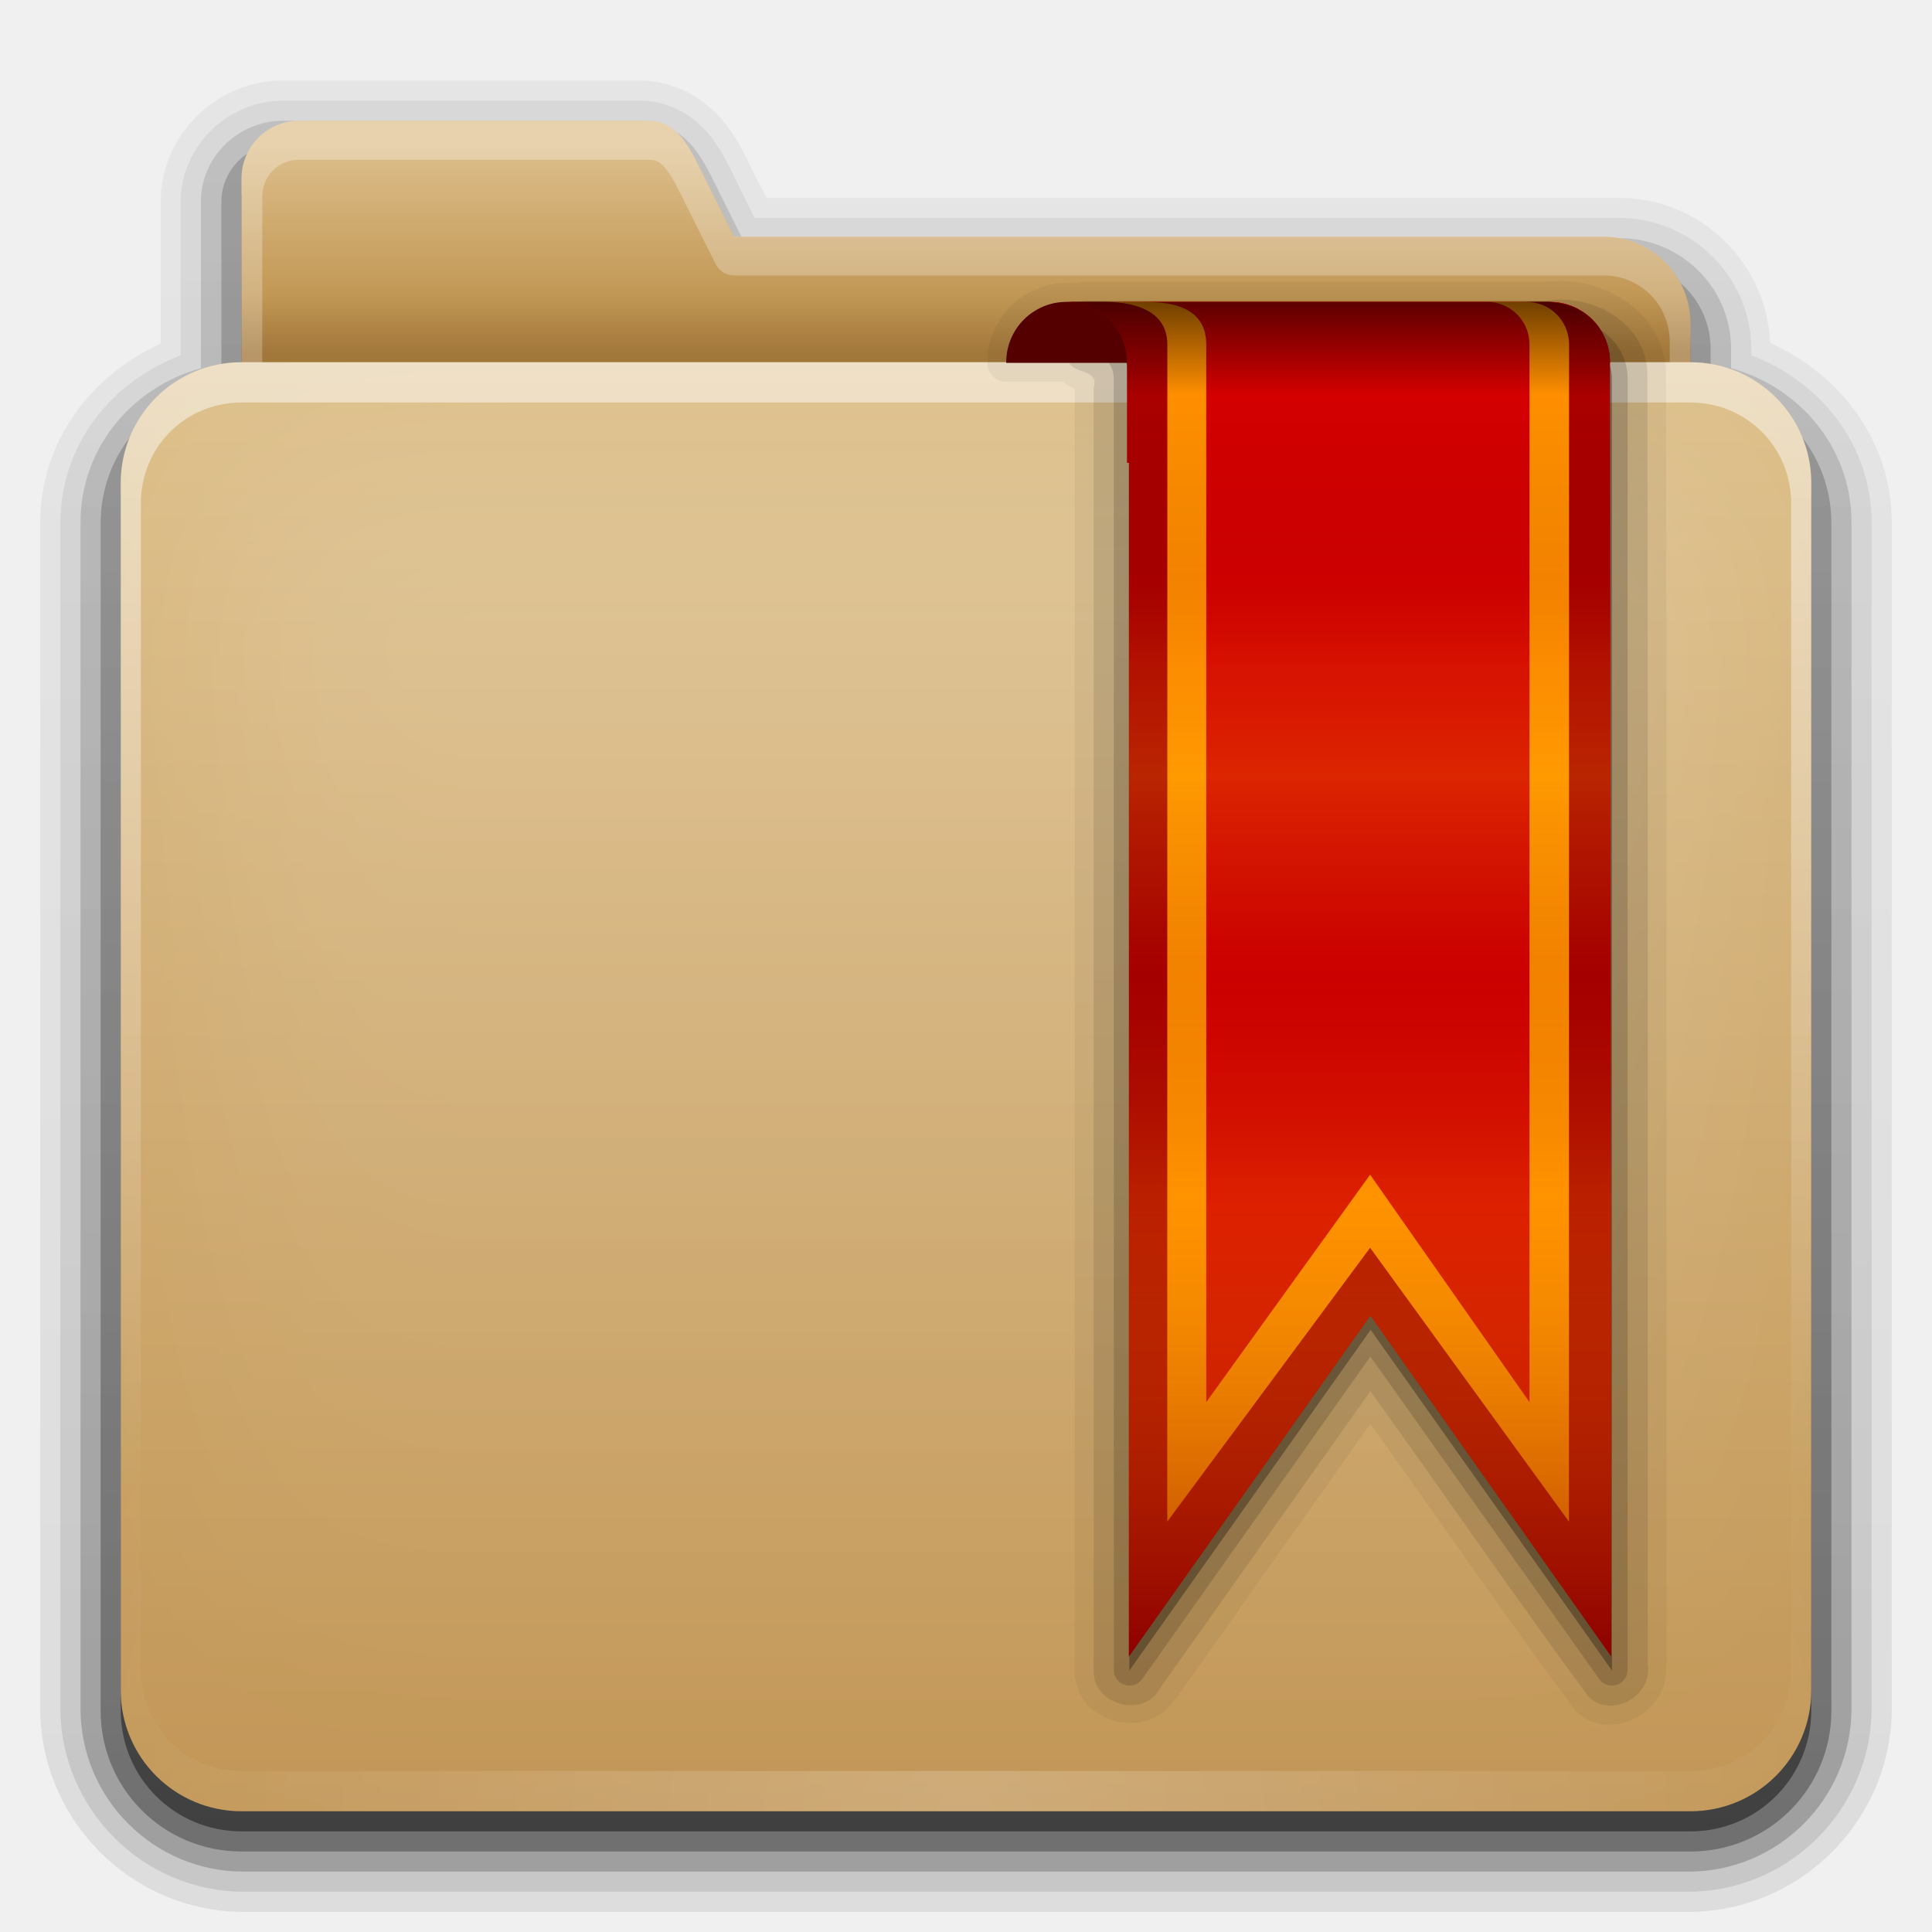
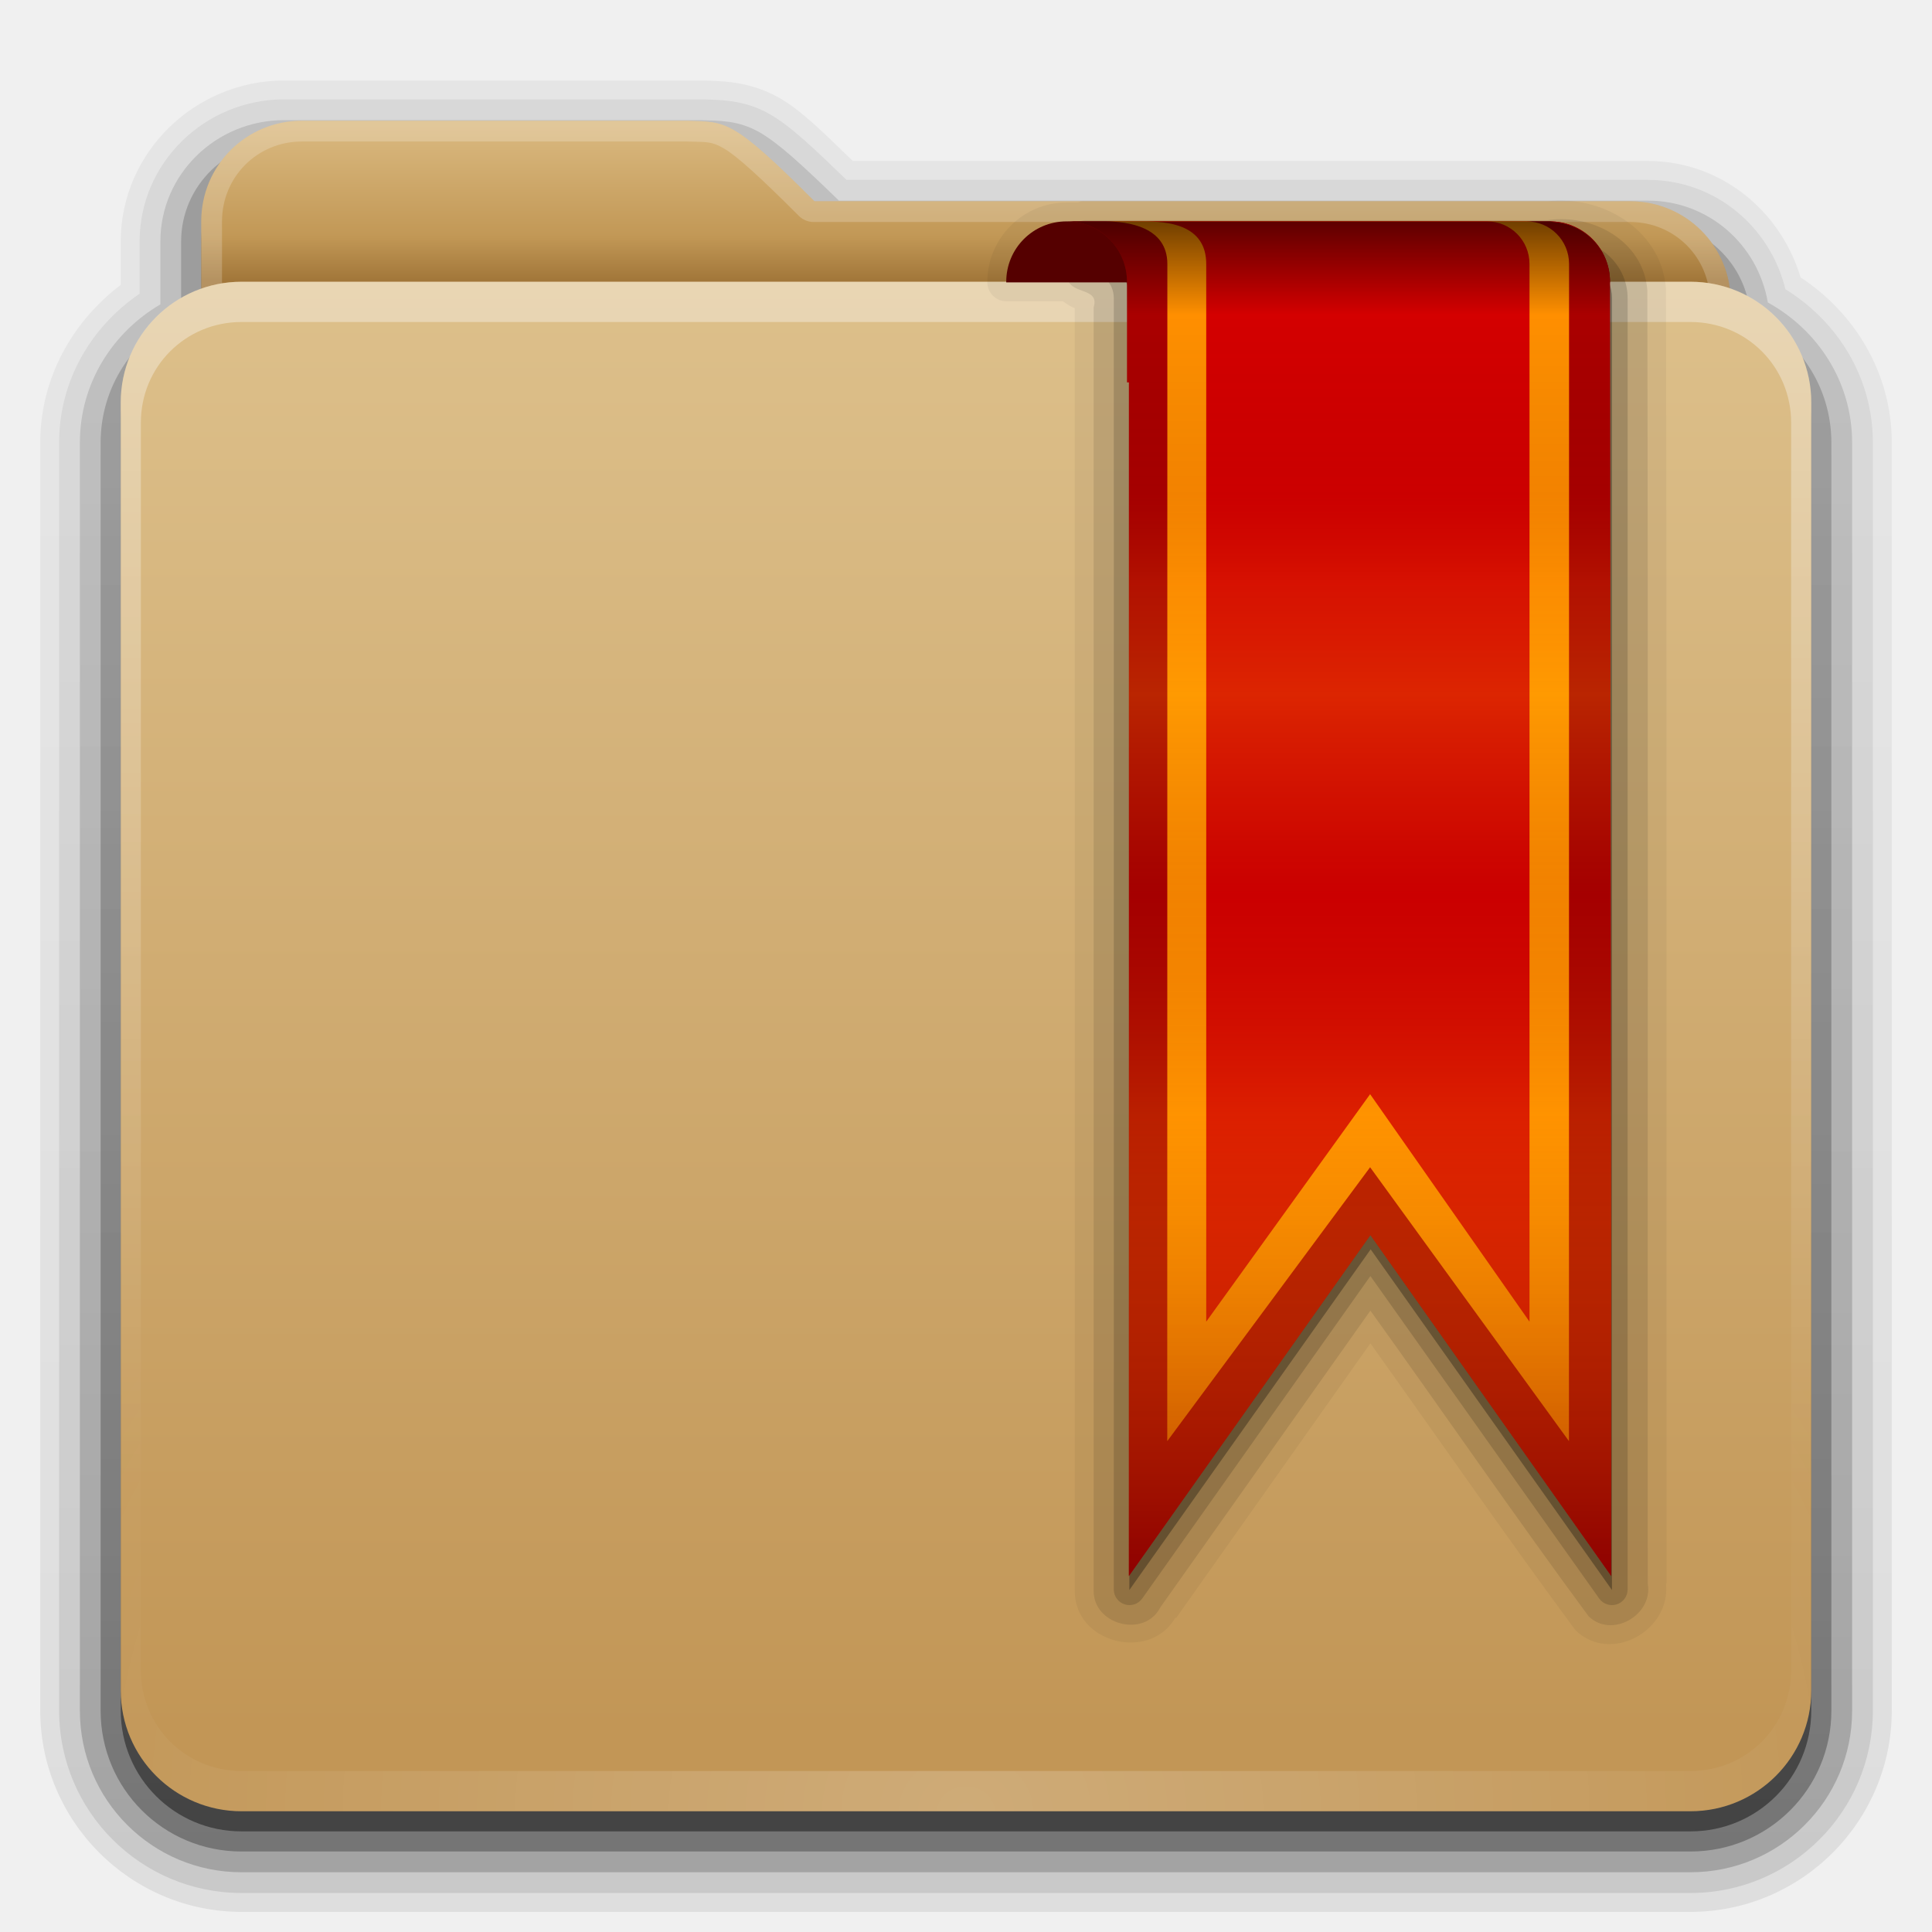
- <svg xmlns="http://www.w3.org/2000/svg" xmlns:xlink="http://www.w3.org/1999/xlink" version="1.0" width="96" height="96" id="svg2408">
+ <svg xmlns="http://www.w3.org/2000/svg" xmlns:xlink="http://www.w3.org/1999/xlink" version="1.0" width="96" height="96" id="svg2408" style="enable-background:new">
  <defs id="defs2410">
+     <linearGradient id="linearGradient4008">
+       <stop id="stop4010" style="stop-color:#dab980;stop-opacity:1" offset="0" />
+       <stop id="stop4012" style="stop-color:#c29856;stop-opacity:1" offset="0.717" />
+       <stop id="stop4014" style="stop-color:#a2773a;stop-opacity:1" offset="1" />
+     </linearGradient>
    <linearGradient id="linearGradient3874">
      <stop id="stop3876" style="stop-color:#ffffff;stop-opacity:1" offset="0" />
      <stop id="stop3878" style="stop-color:#ffffff;stop-opacity:0" offset="1" />
    </linearGradient>
    <linearGradient x1="11.794" y1="3.213" x2="11.794" y2="20.137" id="linearGradient3317" gradientUnits="userSpaceOnUse" gradientTransform="scale(1.059853,0.9435274)">
      <stop id="stop3319" style="stop-color:#c6953a;stop-opacity:1" offset="0" />
      <stop id="stop3321" style="stop-color:#ab7a1f;stop-opacity:1" offset="1" />
    </linearGradient>
    <linearGradient x1="48.036" y1="25.911" x2="48.036" y2="85.821" id="linearGradient3361" xlink:href="#linearGradient3317" gradientUnits="userSpaceOnUse" />
-     <linearGradient id="linearGradient3348">
-       <stop id="stop3350" style="stop-color:#ddbf8b;stop-opacity:1" offset="0" />
-       <stop id="stop3356" style="stop-color:#c29856;stop-opacity:1" offset="0.717" />
-       <stop id="stop3352" style="stop-color:#a2773a;stop-opacity:1" offset="1" />
-     </linearGradient>
    <linearGradient id="linearGradient3187">
      <stop id="stop3189" style="stop-color:#c29656;stop-opacity:1" offset="0" />
      <stop id="stop3191" style="stop-color:#ddc08b;stop-opacity:1" offset="1" />
    </linearGradient>
    <linearGradient x1="45.448" y1="80.472" x2="45.448" y2="7.017" id="ButtonShadow" gradientUnits="userSpaceOnUse" gradientTransform="matrix(1.005865,0,0,0.994169,0,12)">
      <stop id="stop3750" style="stop-color:#000000;stop-opacity:1" offset="0" />
      <stop id="stop3752" style="stop-color:#000000;stop-opacity:0.588" offset="1" />
    </linearGradient>
-     <linearGradient id="linearGradient3737">
-       <stop id="stop3739" style="stop-color:#ffffff;stop-opacity:1" offset="0" />
-       <stop id="stop3741" style="stop-color:#ffffff;stop-opacity:0" offset="1" />
-     </linearGradient>
-     <linearGradient x1="48" y1="78" x2="48" y2="5.988" id="linearGradient3706" xlink:href="#linearGradient3187" gradientUnits="userSpaceOnUse" gradientTransform="translate(0,12)" />
+     <linearGradient x1="48" y1="78" x2="48" y2="5.988" id="linearGradient3706" xlink:href="#linearGradient3187" gradientUnits="userSpaceOnUse" gradientTransform="translate(0,8)" />
    <filter color-interpolation-filters="sRGB" id="filter3174">
      <feGaussianBlur id="feGaussianBlur3176" stdDeviation="1.71" />
    </filter>
-     <linearGradient x1="36.357" y1="18" x2="36.357" y2="73.995" id="linearGradient3188" xlink:href="#linearGradient3737" gradientUnits="userSpaceOnUse" />
-     <linearGradient x1="23.607" y1="6" x2="23.607" y2="58.466" id="linearGradient4010" xlink:href="#linearGradient3737" gradientUnits="userSpaceOnUse" />
-     <linearGradient x1="34.86" y1="17.736" x2="34.86" y2="32.013" id="linearGradient4023" xlink:href="#linearGradient3348" gradientUnits="userSpaceOnUse" gradientTransform="matrix(0.72,0,0,0.72,1.92,-5.52)" />
-     <linearGradient id="linearGradient3737-5">
-       <stop id="stop3739-0" style="stop-color:#ffffff;stop-opacity:1" offset="0" />
-       <stop id="stop3741-4" style="stop-color:#ffffff;stop-opacity:0" offset="1" />
-     </linearGradient>
-     <radialGradient cx="48" cy="90.172" r="42" fx="48" fy="90.172" id="radialGradient2874" xlink:href="#linearGradient3737-5" gradientUnits="userSpaceOnUse" gradientTransform="matrix(1.157313,0,0,0.9959077,-7.551021,0.1971319)" />
    <linearGradient x1="45.448" y1="80.472" x2="45.448" y2="5.297" id="linearGradient3664" xlink:href="#ButtonShadow" gradientUnits="userSpaceOnUse" gradientTransform="matrix(1.005865,0,0,0.994169,0,12)" />
-     <linearGradient x1="26.5" y1="90.313" x2="26.5" y2="6.917" id="linearGradient3671" xlink:href="#ButtonShadow" gradientUnits="userSpaceOnUse" />
-     <linearGradient x1="26.5" y1="90.313" x2="26.5" y2="6.917" id="linearGradient3692" xlink:href="#ButtonShadow" gradientUnits="userSpaceOnUse" gradientTransform="matrix(1.027778,0,0,1.012731,-1.333333,0.03087963)" />
-     <linearGradient x1="26.5" y1="90.313" x2="26.5" y2="6.917" id="linearGradient3701" xlink:href="#ButtonShadow" gradientUnits="userSpaceOnUse" gradientTransform="matrix(1.027778,0,0,1.012731,-1.333333,0.03087963)" />
-     <linearGradient x1="26.5" y1="90.313" x2="26.5" y2="6.917" id="linearGradient3709" xlink:href="#ButtonShadow" gradientUnits="userSpaceOnUse" gradientTransform="matrix(1.027778,0,0,1.012731,-1.333333,0.03087963)" />
-     <linearGradient x1="26.5" y1="90.313" x2="26.5" y2="6.917" id="linearGradient3717" xlink:href="#ButtonShadow" gradientUnits="userSpaceOnUse" gradientTransform="matrix(1.027778,0,0,1.012731,-1.333333,0.03087963)" />
    <clipPath id="clipPath3860">
      <rect width="84" height="72" rx="6" ry="6" x="6" y="18" id="rect3862" style="fill:#ff00ff;fill-opacity:1;fill-rule:nonzero;stroke:none" />
    </clipPath>
    <filter x="-0.166" y="-0.197" width="1.331" height="1.394" color-interpolation-filters="sRGB" id="filter3870">
      <feGaussianBlur id="feGaussianBlur3872" stdDeviation="5.17" />
    </filter>
-     <linearGradient x1="48.022" y1="22.933" x2="48.022" y2="88.348" id="linearGradient3880" xlink:href="#linearGradient3874" gradientUnits="userSpaceOnUse" />
-     <linearGradient x1="45.5" y1="0.481" x2="45.5" y2="96.025" id="linearGradient2600" xlink:href="#linearGradient3179" gradientUnits="userSpaceOnUse" gradientTransform="matrix(0.7053571,0,0,0.7053571,34.92857,14.58929)" />
-     <linearGradient id="linearGradient3179">
-       <stop id="stop3181" style="stop-color:#000000;stop-opacity:0.569" offset="0" />
-       <stop id="stop3187" style="stop-color:#000000;stop-opacity:0" offset="0.07" />
-       <stop id="stop3194" style="stop-color:#750202;stop-opacity:0.09" offset="0.203" />
-       <stop id="stop3200" style="stop-color:#e47b04;stop-opacity:0.137" offset="0.266" />
-       <stop id="stop3190" style="stop-color:#ffc906;stop-opacity:0.184" offset="0.35" />
-       <stop id="stop3198" style="stop-color:#b76403;stop-opacity:0.137" offset="0.439" />
-       <stop id="stop3192" style="stop-color:#700000;stop-opacity:0.09" offset="0.498" />
-       <stop id="stop3196" style="stop-color:#fda100;stop-opacity:0.192" offset="0.659" />
-       <stop id="stop3183" style="stop-color:#7c0000;stop-opacity:0.61" offset="1" />
+     <linearGradient x1="48.022" y1="22.933" x2="48.022" y2="81.481" id="linearGradient3123" xlink:href="#linearGradient3874" gradientUnits="userSpaceOnUse" />
+     <linearGradient x1="34.86" y1="16.275" x2="34.86" y2="26.987" id="linearGradient3105" xlink:href="#linearGradient4008" gradientUnits="userSpaceOnUse" gradientTransform="matrix(0.72,0,0,0.72,1.92,-5.52)" />
+     <linearGradient x1="43" y1="91" x2="43" y2="7" id="linearGradient3952" xlink:href="#ButtonShadow" gradientUnits="userSpaceOnUse" />
+     <linearGradient x1="45" y1="92" x2="45" y2="7" id="linearGradient3961" xlink:href="#ButtonShadow" gradientUnits="userSpaceOnUse" />
+     <linearGradient x1="45" y1="92" x2="45" y2="7" id="linearGradient3969" xlink:href="#ButtonShadow" gradientUnits="userSpaceOnUse" />
+     <linearGradient x1="45" y1="92" x2="45" y2="7" id="linearGradient3977" xlink:href="#ButtonShadow" gradientUnits="userSpaceOnUse" />
+     <linearGradient x1="45" y1="92" x2="45" y2="7" id="linearGradient3986" xlink:href="#ButtonShadow" gradientUnits="userSpaceOnUse" />
+     <radialGradient cx="48" cy="90.172" r="42" fx="48" fy="90.172" id="radialGradient2874" xlink:href="#linearGradient3737-5" gradientUnits="userSpaceOnUse" gradientTransform="matrix(1.157313,0,0,0.9959077,-7.551021,0.197132)" />
+     <linearGradient id="linearGradient3737-5">
+       <stop id="stop3739-0" style="stop-color:#ffffff;stop-opacity:1" offset="0" />
+       <stop id="stop3741-4" style="stop-color:#ffffff;stop-opacity:0" offset="1" />
+     </linearGradient>
+     <linearGradient id="linearGradient3737">
+       <stop id="stop3739" style="stop-color:#ffffff;stop-opacity:1" offset="0" />
+       <stop id="stop3741" style="stop-color:#ffffff;stop-opacity:0" offset="1" />
+     </linearGradient>
+     <linearGradient x1="36.357" y1="16" x2="36.357" y2="73.995" id="linearGradient3916" xlink:href="#linearGradient3737" gradientUnits="userSpaceOnUse" />
+     <linearGradient x1="45.5" y1="0.481" x2="45.5" y2="96.025" id="linearGradient2600" xlink:href="#linearGradient3179-1" gradientUnits="userSpaceOnUse" gradientTransform="matrix(0.7053571,0,0,0.7053571,34.92857,10.58929)" />
+     <linearGradient id="linearGradient3179-1">
+       <stop id="stop3181-3" style="stop-color:#000000;stop-opacity:0.569" offset="0" />
+       <stop id="stop3187-1" style="stop-color:#000000;stop-opacity:0" offset="0.07" />
+       <stop id="stop3194-1" style="stop-color:#750202;stop-opacity:0.09" offset="0.203" />
+       <stop id="stop3200-0" style="stop-color:#e47b04;stop-opacity:0.137" offset="0.266" />
+       <stop id="stop3190-3" style="stop-color:#ffc906;stop-opacity:0.184" offset="0.35" />
+       <stop id="stop3198-4" style="stop-color:#b76403;stop-opacity:0.137" offset="0.439" />
+       <stop id="stop3192-0" style="stop-color:#700000;stop-opacity:0.09" offset="0.498" />
+       <stop id="stop3196-3" style="stop-color:#fda100;stop-opacity:0.192" offset="0.659" />
+       <stop id="stop3183-9" style="stop-color:#7c0000;stop-opacity:0.61" offset="1" />
    </linearGradient>
  </defs>
  <g id="layer2" style="display:none">
    <path d="M 14.969,8.803 C 13.329,8.803 12,10.085 12,11.678 L 12,19 c -3.324,0 -7,2.676 -7,6 l 0,61 c 0,3.324 2.676,6 6,6 l 74,0 c 3.324,0 6,-2.676 6,-6 l 0,-61 c 0,-3.324 -3.747,-6 -7.071,-6 l 0,-0.135 c 0,-2.389 -1.978,-4.312 -4.438,-4.312 l -43.335,0 -1.469,-2.875 C 33.954,10.253 33.359,8.803 31.719,8.803 l -16.75,0 z" id="rect3745" style="opacity:0.9;fill:url(#linearGradient3664);fill-opacity:1;fill-rule:nonzero;stroke:none;filter:url(#filter3174)" />
  </g>
  <g id="layer4" style="display:inline">
-     <path d="M 13.969,4 C 10.668,4 7.875,6.693 7.875,10.031 l 0,7.062 c -3.436,1.561 -6,4.841 -6,8.906 l 0,59 c 0,5.561 4.564,10.125 10.125,10.125 l 72,0 c 5.561,0 10.125,-4.564 10.125,-10.125 l 0,-59 c 0,-4.091 -2.594,-7.389 -6.062,-8.938 -0.16,-3.993 -3.474,-7.219 -7.5,-7.219 l -42.5,0 L 37.438,8.625 C 37.135,8.029 36.735,7.04 35.938,6.062 35.034,4.956 33.554,4 31.719,4 l -17.75,0 z" transform="matrix(0.99729,0,0,0.9986283,0.1300813,0.00548697)" id="path3715" style="opacity:0.08;fill:url(#linearGradient3717);fill-opacity:1;fill-rule:nonzero;stroke:none;display:inline" />
-     <path d="m 13.969,4.969 c -2.783,0 -5.125,2.257 -5.125,5.062 l 0,7.312 0,0.312 c -3.437,1.29 -6,4.44 -6,8.344 l 0,59 c 0,5.04 4.116,9.156 9.156,9.156 l 72,0 c 5.04,0 9.156,-4.116 9.156,-9.156 l 0,-59 c 0,-3.904 -2.563,-7.053 -6,-8.344 l 0,-0.312 c 0,-3.603 -2.985,-6.531 -6.594,-6.531 l -43.094,0 -0.875,-1.75 C 36.264,8.412 35.884,7.51 35.188,6.656 34.437,5.737 33.229,4.969 31.719,4.969 l -17.75,0 z" transform="matrix(0.9965398,0,0,0.9978977,0.16609,0.04169587)" id="path3707" style="opacity:0.1;fill:url(#linearGradient3709);fill-opacity:1;fill-rule:nonzero;stroke:none;display:inline" />
-     <path d="M 13.969,6 C 11.737,6 9.875,7.797 9.875,10.031 l 0,7.312 0,0.969 c -3.428,0.951 -6,3.959 -6,7.688 l 0,59 c 0,4.484 3.641,8.125 8.125,8.125 l 72,0 c 4.484,0 8.125,-3.641 8.125,-8.125 l 0,-59 c 0,-3.728 -2.572,-6.737 -6,-7.688 l 0,-0.969 c 0,-3.038 -2.506,-5.5 -5.562,-5.5 l -43.719,0 -1.156,-2.312 C 35.334,8.836 34.988,8.026 34.406,7.312 33.824,6.599 32.874,6 31.719,6 l -17.75,0 z" transform="matrix(0.9971671,0,0,0.9985653,0.1359773,0.00860832)" id="path3698" style="opacity:0.2;fill:url(#linearGradient3701);fill-opacity:1;fill-rule:nonzero;stroke:none;display:inline" />
-     <path d="M 13.969,7.125 C 12.329,7.125 11,8.415 11,10.031 l 0,7.312 0,1.75 C 7.603,19.579 5,22.464 5,26 l 0,59 c 0,3.878 3.122,7 7,7 l 72,0 c 3.878,0 7,-3.122 7,-7 l 0,-59 c 0,-3.536 -2.603,-6.421 -6,-6.906 l 0,-1.75 c 0,-2.424 -1.978,-4.375 -4.438,-4.375 l -44.406,0 -1.469,-2.938 C 33.954,8.586 33.359,7.125 31.719,7.125 l -17.75,0 z" id="path3679" style="opacity:0.3;fill:url(#linearGradient3692);fill-opacity:1;fill-rule:nonzero;stroke:none;display:inline" />
-     <path d="M 14.875,7 C 13.279,7 12,8.279 12,9.875 L 12,17.094 12,19 c -3.324,0 -6,2.676 -6,6 l 0,60 c 0,3.324 2.676,6 6,6 l 72,0 c 3.324,0 6,-2.676 6,-6 l 0,-60 c 0,-3.324 -2.676,-6 -6,-6 l 0,-1.906 C 84,14.7 82.081,12.75 79.688,12.75 l -43.219,0 -1.438,-2.875 C 34.318,8.448 33.752,7 32.156,7 L 14.875,7 z" id="path2885" style="opacity:0.45;fill:url(#linearGradient3671);fill-opacity:1;fill-rule:nonzero;stroke:none;display:inline" />
+     <path d="M 14.125,4 C 9.691,4 6,7.568 6,12 l 0,2.156 C 3.624,15.958 2,18.759 2,22 l 0,63 c 0,5.504 4.496,10 10,10 l 72,0 c 5.504,0 10,-4.496 10,-10 L 94,22 C 94,18.517 92.147,15.547 89.469,13.781 88.482,10.492 85.526,8 81.875,8 l -39.5,0 C 40.972,6.645 39.835,5.49 38.688,4.844 37.192,4.001 35.757,4.03 34.875,4 a 0.928,0.928 0 0 0 -0.031,0 c -0.001,-1.73e-5 -0.03,-1.73e-5 -0.031,0 L 34.781,4 14.125,4 z" id="path3984" style="opacity:0.08;fill:url(#linearGradient3986);fill-opacity:1;fill-rule:nonzero;stroke:none;display:inline" />
+     <path d="M 14.125,4.938 C 10.184,4.938 6.938,8.081 6.938,12 l 0,2.594 c -2.383,1.622 -4,4.294 -4,7.406 l 0,63 c 0,5.001 4.061,9.062 9.062,9.062 l 72,0 c 5.001,0 9.062,-4.061 9.062,-9.062 l 0,-63 c 0,-3.261 -1.773,-6.04 -4.344,-7.625 C 87.958,11.279 85.241,8.938 81.875,8.938 l -39.812,0 C 40.465,7.396 39.29,6.26 38.219,5.656 36.946,4.939 35.771,4.969 34.844,4.938 a 1.044,1.044 0 0 0 -0.031,0 c -10e-7,0 -0.031,0 -0.031,0 l -20.656,0 z" id="path3975" style="opacity:0.1;fill:url(#linearGradient3977);fill-opacity:1;fill-rule:nonzero;stroke:none;display:inline" />
+     <path d="M 14.125,5.969 C 10.736,5.969 7.969,8.657 7.969,12 l 0,3.125 c -2.375,1.394 -4,3.92 -4,6.875 l 0,63 c 0,4.438 3.593,8.031 8.031,8.031 l 72,0 c 4.438,0 8.031,-3.593 8.031,-8.031 l 0,-63 c 0,-3.032 -1.712,-5.604 -4.188,-6.969 -0.492,-2.86 -2.929,-5.062 -5.969,-5.062 l -40.188,0 C 39.853,8.194 38.679,7.103 37.719,6.562 36.681,5.978 35.778,6.001 34.812,5.969 a 1.044,1.044 0 0 0 -0.031,0 l -20.656,0 z" id="path3967" style="opacity:0.2;fill:url(#linearGradient3969);fill-opacity:1;fill-rule:nonzero;stroke:none;display:inline" />
+     <path d="M 14.125,7 C 11.282,7 9,9.23 9,12 l 0,3.688 C 6.636,16.809 5,19.2 5,22 l 0,63 c 0,3.878 3.122,7 7,7 l 72,0 c 3.878,0 7,-3.122 7,-7 L 91,22 C 91,19.19 89.347,16.804 86.969,15.688 86.799,13.069 84.607,11 81.875,11 l -40.594,0 c -4.221,-4.112 -4.503,-3.933 -6.5,-4 L 14.125,7 z" id="path3908-1" style="opacity:0.3;fill:url(#linearGradient3961);fill-opacity:1;fill-rule:nonzero;stroke:none;display:inline" />
+     <path d="m 15,7 c -2.77,0 -5,2.23 -5,5 l 0,3.344 C 7.666,16.165 6,18.379 6,21 l 0,64 c 0,3.324 2.676,6 6,6 l 72,0 c 3.324,0 6,-2.676 6,-6 L 90,21 C 90,18.358 88.3,16.149 85.938,15.344 85.611,12.893 83.542,11 81,11 L 40.469,11 C 36.356,6.888 36.102,7.067 34.156,7 L 15,7 z" id="path3941" style="opacity:0.45;fill:url(#linearGradient3952);fill-opacity:1;fill-rule:nonzero;stroke:none;display:inline" />
  </g>
  <g id="layer3" style="display:inline">
-     <path d="M 14.88,6 C 13.284,6 12,7.284 12,8.88 l 0,7.2 0,50.4 0,4.32 c 0,2.393 1.927,4.32 4.32,4.32 l 63.36,0 c 2.393,0 4.32,-1.927 4.32,-4.32 l 0,-54.72 c 0,-2.393 -1.927,-4.32 -4.32,-4.32 l -43.2,0 -1.44,-2.88 C 34.326,7.453 33.756,6 32.16,6 L 14.88,6 z" id="rect3325" style="fill:url(#linearGradient4023);fill-opacity:1;fill-rule:nonzero;stroke:none;display:inline" />
-     <path d="M 14.875,6 C 13.279,6 12,7.279 12,8.875 l 0,7.219 0,50.375 0,4.344 c 0,2.393 1.919,4.312 4.312,4.312 l 63.375,0 C 82.081,75.125 84,73.206 84,70.812 L 84,16.094 C 84,13.7 82.081,11.75 79.688,11.75 l -43.219,0 -1.438,-2.875 C 34.318,7.448 33.752,6 32.156,6 L 14.875,6 z m 0,1.938 17.281,0 c 0.487,0 0.66,0.113 0.969,0.5 0.308,0.387 0.63,1.072 1,1.812 l 1.438,2.875 c 0.173,0.342 0.523,0.559 0.906,0.562 l 43.219,0 c 1.835,0 3.281,1.468 3.281,3.312 l 0,54.719 c 0,1.844 -1.437,3.281 -3.281,3.281 l -63.375,0 c -1.844,0 -3.281,-1.437 -3.281,-3.281 l 0,-4.344 0,-50.375 0,-7.219 c 0,-1.047 0.797,-1.844 1.844,-1.844 z" id="path3997" style="opacity:0.3;fill:url(#linearGradient4010);fill-opacity:1;fill-rule:nonzero;stroke:none;display:inline" />
    <rect width="75" height="62.679" rx="6" ry="6" x="10.536" y="23.143" id="rect3352" style="fill:url(#linearGradient3361);fill-opacity:1;fill-rule:nonzero;stroke:none;display:inline" />
+     <path d="m 15,6 c -2.77,0 -5,2.23 -5,5 l 0,59.812 c 0,2.393 1.919,4.312 4.312,4.312 l 67.375,0 C 84.081,75.125 86,73.206 86,70.812 L 86,15 c 0,-2.77 -2.23,-5 -5,-5 L 40.469,10 C 36.356,5.888 36.102,6.067 34.156,6 z" id="path3908" style="fill:url(#linearGradient3105);fill-opacity:1;fill-rule:nonzero;stroke:none;display:inline" />
+     <path d="m 15,6 c -2.77,0 -5,2.23 -5,5 l 0,59.812 c 0,2.393 1.919,4.312 4.312,4.312 l 67.375,0 C 84.081,75.125 86,73.206 86,70.812 L 86,15 c 0,-2.77 -2.23,-5 -5,-5 L 40.469,10 C 36.356,5.888 36.102,6.067 34.156,6 L 15,6 z m 0,1.031 19.125,0 0.031,0 c 0.965,0.031 1.193,-0.017 1.812,0.344 0.63,0.367 1.707,1.332 3.75,3.375 a 1.044,1.044 0 0 0 0.75,0.281 l 40.531,0 c 2.21,0 3.969,1.759 3.969,3.969 l 0,55.812 c 0,1.835 -1.446,3.281 -3.281,3.281 l -67.375,0 c -1.835,0 -3.281,-1.446 -3.281,-3.281 l 0,-59.812 c 0,-2.21 1.759,-3.969 3.969,-3.969 z" id="path3108" style="opacity:0.2;fill:#ffffff;fill-opacity:1;fill-rule:nonzero;stroke:none;display:inline" />
  </g>
-   <g id="layer1">
-     <rect width="84" height="72" rx="6" ry="6" x="6" y="18" id="rect2419" style="fill:url(#linearGradient3706);fill-opacity:1;fill-rule:nonzero;stroke:none" />
-     <path d="m 12,18 c -3.324,0 -6,2.676 -6,6 l 0,2 0,56 0,2 c 0,0.335 0.041,0.651 0.094,0.969 0.049,0.296 0.097,0.597 0.188,0.875 0.01,0.03 0.021,0.064 0.031,0.094 0.099,0.288 0.235,0.547 0.375,0.812 0.145,0.274 0.316,0.536 0.5,0.781 0.184,0.246 0.374,0.473 0.594,0.688 0.44,0.428 0.943,0.815 1.5,1.094 0.279,0.14 0.573,0.247 0.875,0.344 -0.256,-0.1 -0.487,-0.236 -0.719,-0.375 -0.007,-0.004 -0.024,0.004 -0.031,0 -0.032,-0.019 -0.062,-0.043 -0.094,-0.062 -0.12,-0.077 -0.231,-0.164 -0.344,-0.25 -0.106,-0.081 -0.213,-0.161 -0.312,-0.25 C 8.478,88.557 8.309,88.373 8.156,88.188 8.049,88.057 7.938,87.922 7.844,87.781 7.819,87.743 7.805,87.695 7.781,87.656 7.716,87.553 7.651,87.452 7.594,87.344 7.493,87.149 7.388,86.928 7.312,86.719 7.305,86.697 7.289,86.678 7.281,86.656 7.249,86.564 7.245,86.469 7.219,86.375 7.188,86.268 7.148,86.172 7.125,86.062 7.052,85.721 7,85.364 7,85 L 7,83 7,27 7,25 c 0,-2.782 2.218,-5 5,-5 l 2,0 68,0 2,0 c 2.782,0 5,2.218 5,5 l 0,2 0,56 0,2 c 0,0.364 -0.052,0.721 -0.125,1.062 -0.044,0.207 -0.088,0.398 -0.156,0.594 -0.008,0.022 -0.023,0.041 -0.031,0.062 -0.063,0.174 -0.138,0.367 -0.219,0.531 -0.042,0.083 -0.079,0.17 -0.125,0.25 -0.055,0.097 -0.127,0.188 -0.188,0.281 -0.094,0.141 -0.205,0.276 -0.312,0.406 -0.143,0.174 -0.303,0.347 -0.469,0.5 -0.011,0.01 -0.02,0.021 -0.031,0.031 -0.138,0.126 -0.285,0.234 -0.438,0.344 -0.103,0.073 -0.204,0.153 -0.312,0.219 -0.007,0.004 -0.024,-0.004 -0.031,0 -0.232,0.139 -0.463,0.275 -0.719,0.375 0.302,-0.097 0.596,-0.204 0.875,-0.344 0.557,-0.279 1.06,-0.666 1.5,-1.094 0.22,-0.214 0.409,-0.442 0.594,-0.688 0.184,-0.246 0.355,-0.508 0.5,-0.781 0.14,-0.265 0.276,-0.525 0.375,-0.812 0.01,-0.031 0.021,-0.063 0.031,-0.094 0.09,-0.278 0.139,-0.579 0.188,-0.875 C 89.959,84.651 90,84.335 90,84 l 0,-2 0,-56 0,-2 c 0,-3.324 -2.676,-6 -6,-6 l -72,0 z" id="rect3728" style="opacity:0.5;fill:url(#linearGradient3188);fill-opacity:1;fill-rule:nonzero;stroke:none" />
-     <path d="M 12,90 C 8.676,90 6,87.324 6,84 L 6,82 6,26 6,24 c 0,-0.335 0.041,-0.651 0.094,-0.969 0.049,-0.296 0.097,-0.597 0.188,-0.875 0.01,-0.03 0.021,-0.064 0.031,-0.094 0.099,-0.288 0.235,-0.547 0.375,-0.812 0.145,-0.274 0.316,-0.536 0.5,-0.781 0.184,-0.246 0.374,-0.473 0.594,-0.688 0.44,-0.428 0.943,-0.815 1.5,-1.094 0.279,-0.14 0.573,-0.247 0.875,-0.344 -0.256,0.1 -0.487,0.236 -0.719,0.375 -0.007,0.004 -0.024,-0.004 -0.031,0 -0.032,0.019 -0.062,0.043 -0.094,0.062 -0.12,0.077 -0.231,0.164 -0.344,0.25 -0.106,0.081 -0.213,0.161 -0.312,0.25 -0.178,0.161 -0.347,0.345 -0.5,0.531 -0.108,0.13 -0.218,0.265 -0.312,0.406 -0.025,0.038 -0.038,0.086 -0.062,0.125 -0.065,0.103 -0.13,0.205 -0.188,0.312 -0.101,0.195 -0.206,0.416 -0.281,0.625 C 7.305,21.303 7.289,21.322 7.281,21.344 7.249,21.436 7.245,21.531 7.219,21.625 7.188,21.732 7.148,21.828 7.125,21.938 7.052,22.279 7,22.636 7,23 l 0,2 0,56 0,2 c 0,2.782 2.218,5 5,5 l 2,0 68,0 2,0 c 2.782,0 5,-2.218 5,-5 l 0,-2 0,-56 0,-2 c 0,-0.364 -0.052,-0.721 -0.125,-1.062 -0.044,-0.207 -0.088,-0.398 -0.156,-0.594 -0.008,-0.022 -0.023,-0.041 -0.031,-0.062 -0.063,-0.174 -0.138,-0.367 -0.219,-0.531 -0.042,-0.083 -0.079,-0.17 -0.125,-0.25 -0.055,-0.097 -0.127,-0.188 -0.188,-0.281 -0.094,-0.141 -0.205,-0.276 -0.312,-0.406 -0.143,-0.174 -0.303,-0.347 -0.469,-0.5 -0.011,-0.01 -0.02,-0.021 -0.031,-0.031 -0.138,-0.126 -0.285,-0.234 -0.438,-0.344 -0.103,-0.073 -0.204,-0.153 -0.312,-0.219 -0.007,-0.004 -0.024,0.004 -0.031,0 -0.232,-0.139 -0.463,-0.275 -0.719,-0.375 0.302,0.097 0.596,0.204 0.875,0.344 0.557,0.279 1.06,0.666 1.5,1.094 0.22,0.214 0.409,0.442 0.594,0.688 0.184,0.246 0.355,0.508 0.5,0.781 0.14,0.265 0.276,0.525 0.375,0.812 0.01,0.031 0.021,0.063 0.031,0.094 0.09,0.278 0.139,0.579 0.188,0.875 C 89.959,23.349 90,23.665 90,24 l 0,2 0,56 0,2 c 0,3.324 -2.676,6 -6,6 l -72,0 z" id="path3615" style="opacity:0.2;fill:url(#radialGradient2874);fill-opacity:1;fill-rule:nonzero;stroke:none" />
+   <g id="layer1" style="display:inline">
+     <rect width="84" height="76" rx="6" ry="6" x="6" y="14" id="rect2419" style="fill:url(#linearGradient3706);fill-opacity:1;fill-rule:nonzero;stroke:none" />
+     <path d="m 12,14 c -3.324,0 -6,2.676 -6,6 l 0,2 0,60 0,2 c 0,0.335 0.041,0.651 0.094,0.969 0.049,0.296 0.097,0.597 0.188,0.875 0.01,0.03 0.021,0.064 0.031,0.094 0.099,0.288 0.235,0.547 0.375,0.812 0.145,0.274 0.316,0.536 0.5,0.781 0.184,0.246 0.374,0.473 0.594,0.688 0.44,0.428 0.943,0.815 1.5,1.094 0.279,0.14 0.573,0.247 0.875,0.344 -0.256,-0.1 -0.487,-0.236 -0.719,-0.375 -0.007,-0.004 -0.024,0.004 -0.031,0 -0.032,-0.019 -0.062,-0.043 -0.094,-0.062 -0.12,-0.077 -0.231,-0.164 -0.344,-0.25 -0.106,-0.081 -0.213,-0.161 -0.312,-0.25 C 8.478,88.557 8.309,88.373 8.156,88.188 8.049,88.057 7.938,87.922 7.844,87.781 7.819,87.743 7.805,87.695 7.781,87.656 7.716,87.553 7.651,87.452 7.594,87.344 7.493,87.149 7.388,86.928 7.312,86.719 7.305,86.697 7.289,86.678 7.281,86.656 7.249,86.564 7.245,86.469 7.219,86.375 7.188,86.268 7.148,86.172 7.125,86.062 7.052,85.721 7,85.364 7,85 L 7,83 7,23 7,21 c 0,-2.782 2.218,-5 5,-5 l 2,0 68,0 2,0 c 2.782,0 5,2.218 5,5 l 0,2 0,60 0,2 c 0,0.364 -0.052,0.721 -0.125,1.062 -0.044,0.207 -0.088,0.398 -0.156,0.594 -0.008,0.022 -0.023,0.041 -0.031,0.062 -0.063,0.174 -0.138,0.367 -0.219,0.531 -0.042,0.083 -0.079,0.17 -0.125,0.25 -0.055,0.097 -0.127,0.188 -0.188,0.281 -0.094,0.141 -0.205,0.276 -0.312,0.406 -0.143,0.174 -0.303,0.347 -0.469,0.5 -0.011,0.01 -0.02,0.021 -0.031,0.031 -0.138,0.126 -0.285,0.234 -0.438,0.344 -0.103,0.073 -0.204,0.153 -0.312,0.219 -0.007,0.004 -0.024,-0.004 -0.031,0 -0.232,0.139 -0.463,0.275 -0.719,0.375 0.302,-0.097 0.596,-0.204 0.875,-0.344 0.557,-0.279 1.06,-0.666 1.5,-1.094 0.22,-0.214 0.409,-0.442 0.594,-0.688 0.184,-0.246 0.355,-0.508 0.5,-0.781 0.14,-0.265 0.276,-0.525 0.375,-0.812 0.01,-0.031 0.021,-0.063 0.031,-0.094 0.09,-0.278 0.139,-0.579 0.188,-0.875 C 89.959,84.651 90,84.335 90,84 l 0,-2 0,-60 0,-2 c 0,-3.324 -2.676,-6 -6,-6 z" id="rect3728" style="opacity:0.35;fill:url(#linearGradient3916);fill-opacity:1;fill-rule:nonzero;stroke:none;display:inline" />
+     <path d="M 12,90 C 8.676,90 6,87.324 6,84 L 6,82 6,26 6,24 c 0,-0.335 0.041,-0.651 0.094,-0.969 0.049,-0.296 0.097,-0.597 0.188,-0.875 0.01,-0.03 0.021,-0.064 0.031,-0.094 0.099,-0.288 0.235,-0.547 0.375,-0.812 0.145,-0.274 0.316,-0.536 0.5,-0.781 0.184,-0.246 0.374,-0.473 0.594,-0.688 0.44,-0.428 0.943,-0.815 1.5,-1.094 0.279,-0.14 0.573,-0.247 0.875,-0.344 -0.256,0.1 -0.487,0.236 -0.719,0.375 -0.007,0.004 -0.024,-0.004 -0.031,0 -0.032,0.019 -0.062,0.043 -0.094,0.062 -0.12,0.077 -0.231,0.164 -0.344,0.25 -0.106,0.081 -0.213,0.161 -0.312,0.25 -0.178,0.161 -0.347,0.345 -0.5,0.531 -0.108,0.13 -0.218,0.265 -0.312,0.406 -0.025,0.038 -0.038,0.086 -0.062,0.125 -0.065,0.103 -0.13,0.205 -0.188,0.312 -0.101,0.195 -0.206,0.416 -0.281,0.625 C 7.305,21.303 7.289,21.322 7.281,21.344 7.249,21.436 7.245,21.531 7.219,21.625 7.188,21.732 7.148,21.828 7.125,21.938 7.052,22.279 7,22.636 7,23 l 0,2 0,56 0,2 c 0,2.782 2.218,5 5,5 l 2,0 68,0 2,0 c 2.782,0 5,-2.218 5,-5 l 0,-2 0,-56 0,-2 c 0,-0.364 -0.052,-0.721 -0.125,-1.062 -0.044,-0.207 -0.088,-0.398 -0.156,-0.594 -0.008,-0.022 -0.023,-0.041 -0.031,-0.062 -0.063,-0.174 -0.138,-0.367 -0.219,-0.531 -0.042,-0.083 -0.079,-0.17 -0.125,-0.25 -0.055,-0.097 -0.127,-0.188 -0.188,-0.281 -0.094,-0.141 -0.205,-0.276 -0.312,-0.406 -0.143,-0.174 -0.303,-0.347 -0.469,-0.5 -0.011,-0.01 -0.02,-0.021 -0.031,-0.031 -0.138,-0.126 -0.285,-0.234 -0.438,-0.344 -0.103,-0.073 -0.204,-0.153 -0.312,-0.219 -0.007,-0.004 -0.024,0.004 -0.031,0 -0.232,-0.139 -0.463,-0.275 -0.719,-0.375 0.302,0.097 0.596,0.204 0.875,0.344 0.557,0.279 1.06,0.666 1.5,1.094 0.22,0.214 0.409,0.442 0.594,0.688 0.184,0.246 0.355,0.508 0.5,0.781 0.14,0.265 0.276,0.525 0.375,0.812 0.01,0.031 0.021,0.063 0.031,0.094 0.09,0.278 0.139,0.579 0.188,0.875 C 89.959,23.349 90,23.665 90,24 l 0,2 0,56 0,2 c 0,3.324 -2.676,6 -6,6 l -72,0 z" id="path3615" style="opacity:0.2;fill:url(#radialGradient2874);fill-opacity:1;fill-rule:nonzero;stroke:none;display:inline" />
  </g>
-   <g id="layer5" style="display:inline">
-     <path d="m 15.969,22.531 a 5.446,5.446 0 0 0 -5.438,5.438 l 0,52.062 a 5.446,5.446 0 0 0 5.438,5.438 l 64.062,0 a 5.446,5.446 0 0 0 5.438,-5.438 l 0,-52.062 a 5.446,5.446 0 0 0 -5.438,-5.438 l -64.062,0 z" clip-path="url(#clipPath3860)" id="path3850" style="opacity:0.15;fill:url(#linearGradient3880);fill-opacity:1;fill-rule:nonzero;stroke:none;filter:url(#filter3870)" />
+   <g id="layer5" style="display:none">
+     <path d="m 15.969,22.531 c -2.846,0.004 -5.433,2.592 -5.438,5.438 l 0,48.062 c 0.004,2.846 2.592,5.433 5.438,5.438 l 64.062,0 c 2.846,-0.004 5.433,-2.592 5.438,-5.438 l 0,-48.062 c -0.004,-2.846 -2.592,-5.433 -5.438,-5.438 z" clip-path="url(#clipPath3860)" id="path3850" style="opacity:0.15;fill:url(#linearGradient3123);fill-opacity:1;fill-rule:nonzero;stroke:none;filter:url(#filter3870)" />
  </g>
  <g id="layer6">
-     <path d="m 77.781,13.969 c -0.27,-0.01 -0.559,-0.005 -0.875,0.031 -0.045,0.005 -0.079,-0.007 -0.125,0 l -22.875,0 A 0.94,0.94 0 0 0 53.75,14 c -0.09,0.014 -0.12,0.042 -0.188,0.062 l -0.562,0 c -2.166,0 -3.938,1.771 -3.938,3.938 l 0,0.031 A 0.94,0.94 0 0 0 50,18.969 l 2.812,0 c 0.249,0.175 0.442,0.299 0.594,0.344 l 0,63.719 c -0.041,2.609 3.725,3.564 5,1.344 L 58.438,84.406 58.5,84.312 68.094,70.75 c 3.357,4.702 6.657,9.469 10.094,14.125 A 0.94,0.94 0 0 0 78.281,85 c 1.748,1.702 4.751,0.025 4.5,-2.312 l 0.031,0 c -3.3e-5,-0.052 3.3e-5,-0.104 0,-0.156 -0.013,-21.374 0.017,-42.749 -0.031,-64.125 a 0.94,0.94 0 0 0 0,-0.062 c -0.207,-2.661 -2.628,-4.284 -5,-4.375 z" id="path3859" style="opacity:0.05;fill:#000000;fill-opacity:1;stroke:none;display:inline" />
-     <path d="m 53.906,14.938 c -1.316,0.209 -0.837,1.833 -0.888,2.76 0.051,1.001 1.645,0.518 1.326,1.569 0,21.255 0,42.51 0,63.765 -0.027,1.711 2.525,2.369 3.306,0.845 3.481,-4.917 6.963,-9.834 10.444,-14.752 3.626,5.05 7.163,10.2 10.844,15.188 1.15,1.12 3.209,-0.062 2.938,-1.615 -0.014,-21.427 0.027,-42.856 -0.021,-64.282 -0.188,-2.424 -2.703,-3.81 -4.943,-3.478 -7.668,0 -15.337,0 -23.005,0 z" id="path3850-4" style="opacity:0.1;fill:#000000;fill-opacity:1;stroke:none;display:inline" />
-     <path d="m 54,16.705 c 1.172,0 2.116,0.944 2.116,2.116 l 0,50.08 0,14.107 11.991,-16.929 11.991,16.929 0,-2.116 0,-11.991 0,-50.08 c 0,-1.172 -0.944,-2.116 -2.116,-2.116 l -23.982,0 z" id="path3202" style="opacity:0.3;fill:#000000;fill-opacity:1;stroke:none;display:inline" />
-     <path d="M 54,15.938 54,17.5 c 0.765,0 1.344,0.562 1.344,1.312 l 0,50.094 0,14.094 A 0.778,0.778 0 0 0 56.75,83.438 L 68.094,67.406 79.469,83.438 A 0.778,0.778 0 0 0 80.875,83 l 0,-2.094 0,-12 0,-50.094 c 0,-1.594 -1.326,-2.875 -2.906,-2.875 L 54,15.938 z" id="path3846" style="opacity:0.15;fill:#000000;fill-opacity:1;stroke:none;display:inline" />
-     <path d="m 53,15 c -1.662,0 -3,1.338 -3,3 l 0,0.031 30,0 0,-0.031 c 0,-1.662 -1.338,-3 -3,-3 l -24,0 z" id="rect3196" style="fill:#550000;fill-opacity:1;stroke:none;display:inline" />
-     <path d="m 53,15 c 1.662,0 3,1.338 3,3 l 0,5 0.094,0 0,45.187 0,14.125 12,-16.938 11.969,16.938 0,-2.125 0,-12 L 80,18 c 0,-1.662 -1.338,-3 -3,-3 l -1.031,0 -22,0 -0.969,0 z" id="rect3204" style="fill:#aa0000;fill-opacity:1;stroke:none;display:inline" />
-     <path d="m 54.889,15 c 1.172,0 3.116,0.274 3.116,2.116 L 58,75.609 68.08,62 l 9.881,13.609 0.005,-58.493 c -2.4e-5,-1.172 -0.944,-2.116 -2.116,-2.116 l -20.961,0 z" id="path3173" style="fill:#ff8f00;fill-opacity:1;stroke:none;display:inline" />
-     <path d="m 56.821,15 c 1.172,0 3.116,0.14 3.116,2.116 l 0,52.556 L 68.08,58.369 76,69.672 76,17.116 c 0,-1.172 -0.944,-2.116 -2.116,-2.116 l -17.063,0 z" id="path3175" style="fill:#d40000;fill-opacity:1;stroke:none;display:inline" />
-     <path d="m 53,15 c 1.662,0 3,1.338 3,3 l 0,5 0.094,0 0,45.187 0,14.125 12,-16.938 11.969,16.938 0,-2.125 0,-12 L 80,18 c 0,-1.596 -1.243,-2.868 -2.812,-2.969 -0.068,-0.019 -0.124,-0.029 -0.188,-0.031 l -23.031,0 -0.969,0 z" id="path3177" style="fill:url(#linearGradient2600);fill-opacity:1;stroke:none;display:inline" />
+     <path d="m 77.781,13.969 c -0.27,-0.01 -0.559,-0.005 -0.875,0.031 -0.045,0.005 -0.079,-0.007 -0.125,0 l -22.875,0 A 0.94,0.94 0 0 0 53.75,14 c -0.09,0.014 -0.12,0.042 -0.188,0.062 l -0.562,0 c -2.166,0 -3.938,1.771 -3.938,3.938 l 0,0.031 A 0.94,0.94 0 0 0 50,18.969 l 2.812,0 c 0.249,0.175 0.442,0.299 0.594,0.344 l 0,63.719 c -0.041,2.609 3.725,3.564 5,1.344 L 58.438,84.406 58.5,84.312 68.094,70.75 c 3.357,4.702 6.657,9.469 10.094,14.125 A 0.94,0.94 0 0 0 78.281,85 c 1.748,1.702 4.751,0.025 4.5,-2.312 l 0.031,0 c -3.3e-5,-0.052 3.3e-5,-0.104 0,-0.156 -0.013,-21.374 0.017,-42.749 -0.031,-64.125 a 0.94,0.94 0 0 0 0,-0.062 c -0.207,-2.661 -2.628,-4.284 -5,-4.375 z" transform="translate(0,-4)" id="path3859" style="opacity:0.05;fill:#000000;fill-opacity:1;stroke:none;display:inline" />
+     <path d="m 53.906,10.938 c -1.316,0.209 -0.837,1.833 -0.888,2.76 0.051,1.001 1.645,0.518 1.326,1.569 0,21.255 0,42.51 0,63.765 -0.027,1.711 2.525,2.369 3.306,0.845 3.481,-4.917 6.963,-9.834 10.444,-14.752 3.626,5.05 7.163,10.2 10.844,15.188 1.15,1.12 3.209,-0.062 2.938,-1.615 -0.014,-21.427 0.027,-42.856 -0.021,-64.282 -0.188,-2.424 -2.703,-3.81 -4.943,-3.478 -7.668,0 -15.337,0 -23.005,0 z" id="path3850-4" style="opacity:0.1;fill:#000000;fill-opacity:1;stroke:none;display:inline" />
+     <path d="m 54,12.705 c 1.172,0 2.116,0.944 2.116,2.116 l 0,50.08 0,14.107 11.991,-16.929 11.991,16.929 0,-2.116 0,-11.991 0,-50.08 c 0,-1.172 -0.944,-2.116 -2.116,-2.116 l -23.982,0 z" id="path3202" style="opacity:0.3;fill:#000000;fill-opacity:1;stroke:none;display:inline" />
+     <path d="M 54,15.938 54,17.5 c 0.765,0 1.344,0.562 1.344,1.312 l 0,50.094 0,14.094 A 0.778,0.778 0 0 0 56.75,83.438 L 68.094,67.406 79.469,83.438 A 0.778,0.778 0 0 0 80.875,83 l 0,-2.094 0,-12 0,-50.094 c 0,-1.594 -1.326,-2.875 -2.906,-2.875 L 54,15.938 z" transform="translate(0,-4)" id="path3846" style="opacity:0.15;fill:#000000;fill-opacity:1;stroke:none;display:inline" />
+     <path d="m 53,11 c -1.662,0 -3,1.338 -3,3 l 0,0.031 30,0 0,-0.031 c 0,-1.662 -1.338,-3 -3,-3 l -24,0 z" id="rect3196" style="fill:#550000;fill-opacity:1;stroke:none;display:inline" />
+     <path d="m 53,11 c 1.662,0 3,1.338 3,3 l 0,5 0.094,0 0,45.187 0,14.125 12,-16.938 11.969,16.938 0,-2.125 0,-12 L 80,14 c 0,-1.662 -1.338,-3 -3,-3 l -1.031,0 -22,0 -0.969,0 z" id="rect3204" style="fill:#aa0000;fill-opacity:1;stroke:none;display:inline" />
+     <path d="m 54.889,11 c 1.172,0 3.116,0.274 3.116,2.116 L 58,71.609 68.08,58 l 9.881,13.609 0.005,-58.493 c -2.4e-5,-1.172 -0.944,-2.116 -2.116,-2.116 l -20.961,0 z" id="path3173" style="fill:#ff8f00;fill-opacity:1;stroke:none;display:inline" />
+     <path d="m 56.821,11 c 1.172,0 3.116,0.14 3.116,2.116 l 0,52.556 L 68.08,54.369 76,65.672 76,13.116 c 0,-1.172 -0.944,-2.116 -2.116,-2.116 l -17.063,0 z" id="path3175" style="fill:#d40000;fill-opacity:1;stroke:none;display:inline" />
+     <path d="m 53,11 c 1.662,0 3,1.338 3,3 l 0,5 0.094,0 0,45.187 0,14.125 12,-16.938 11.969,16.938 0,-2.125 0,-12 L 80,14 c 0,-1.596 -1.243,-2.868 -2.812,-2.969 -0.068,-0.019 -0.124,-0.029 -0.188,-0.031 l -23.031,0 -0.969,0 z" id="path3177" style="fill:url(#linearGradient2600);fill-opacity:1;stroke:none;display:inline" />
  </g>
</svg>
